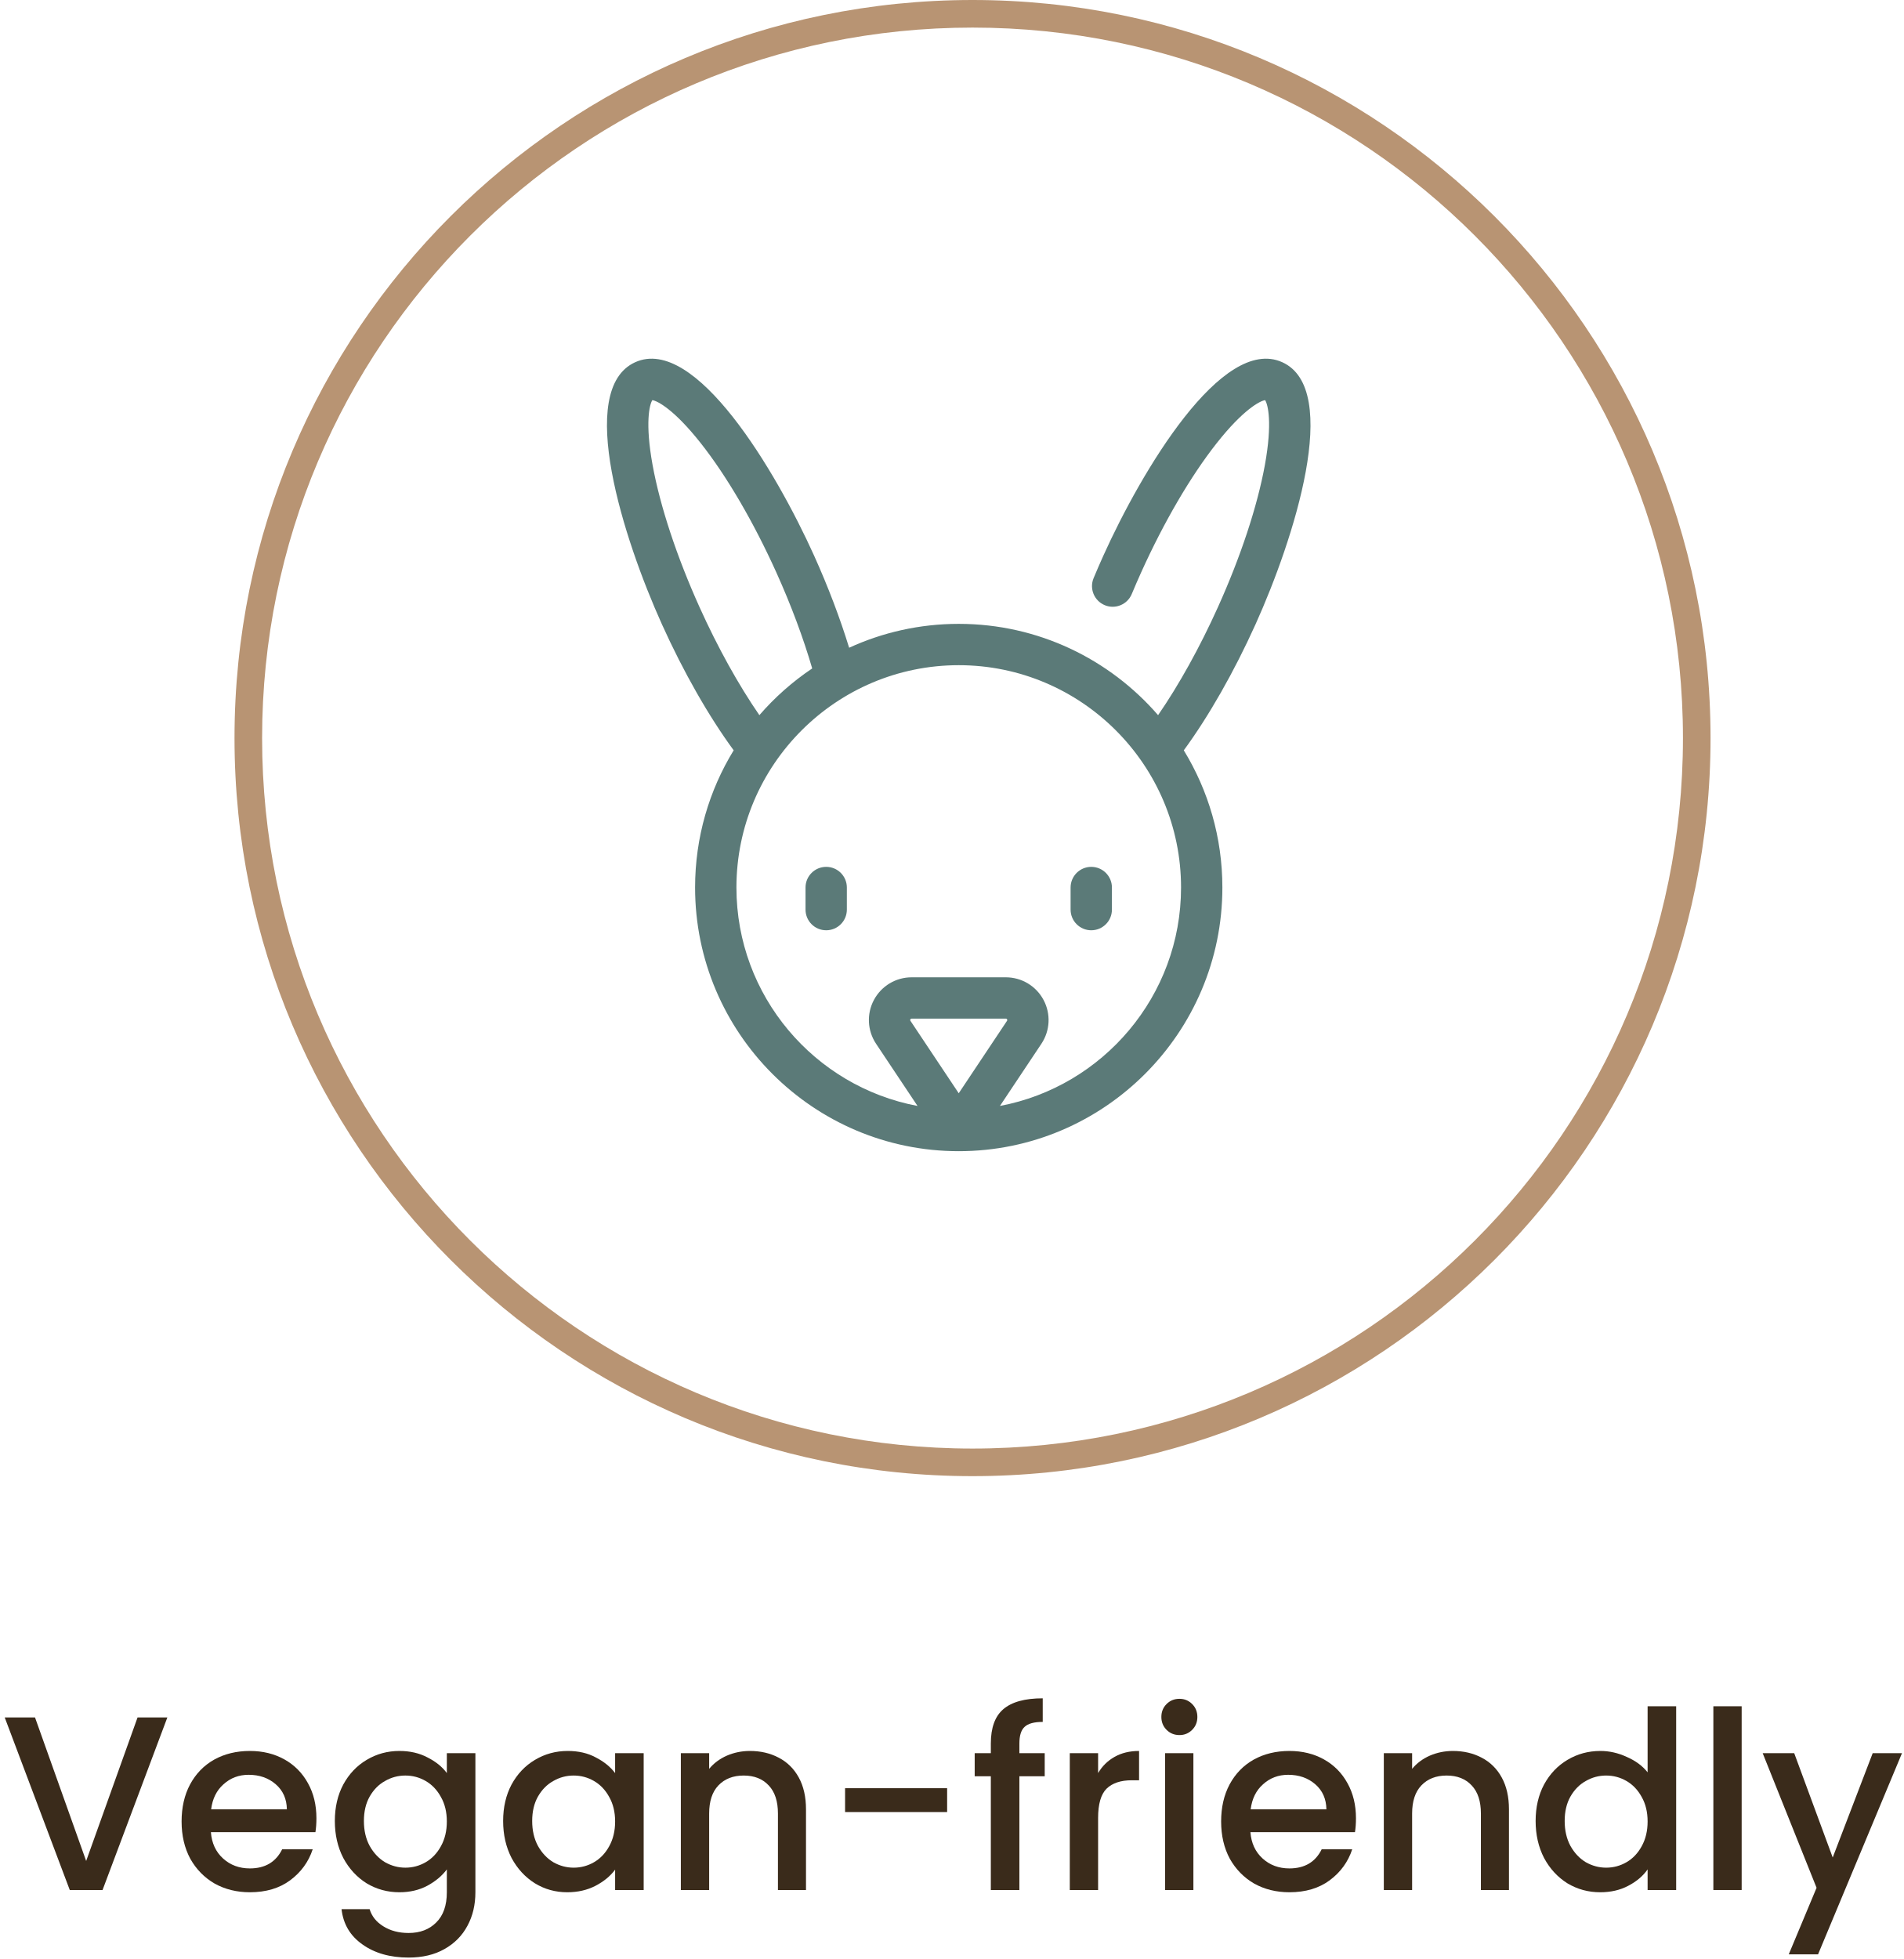
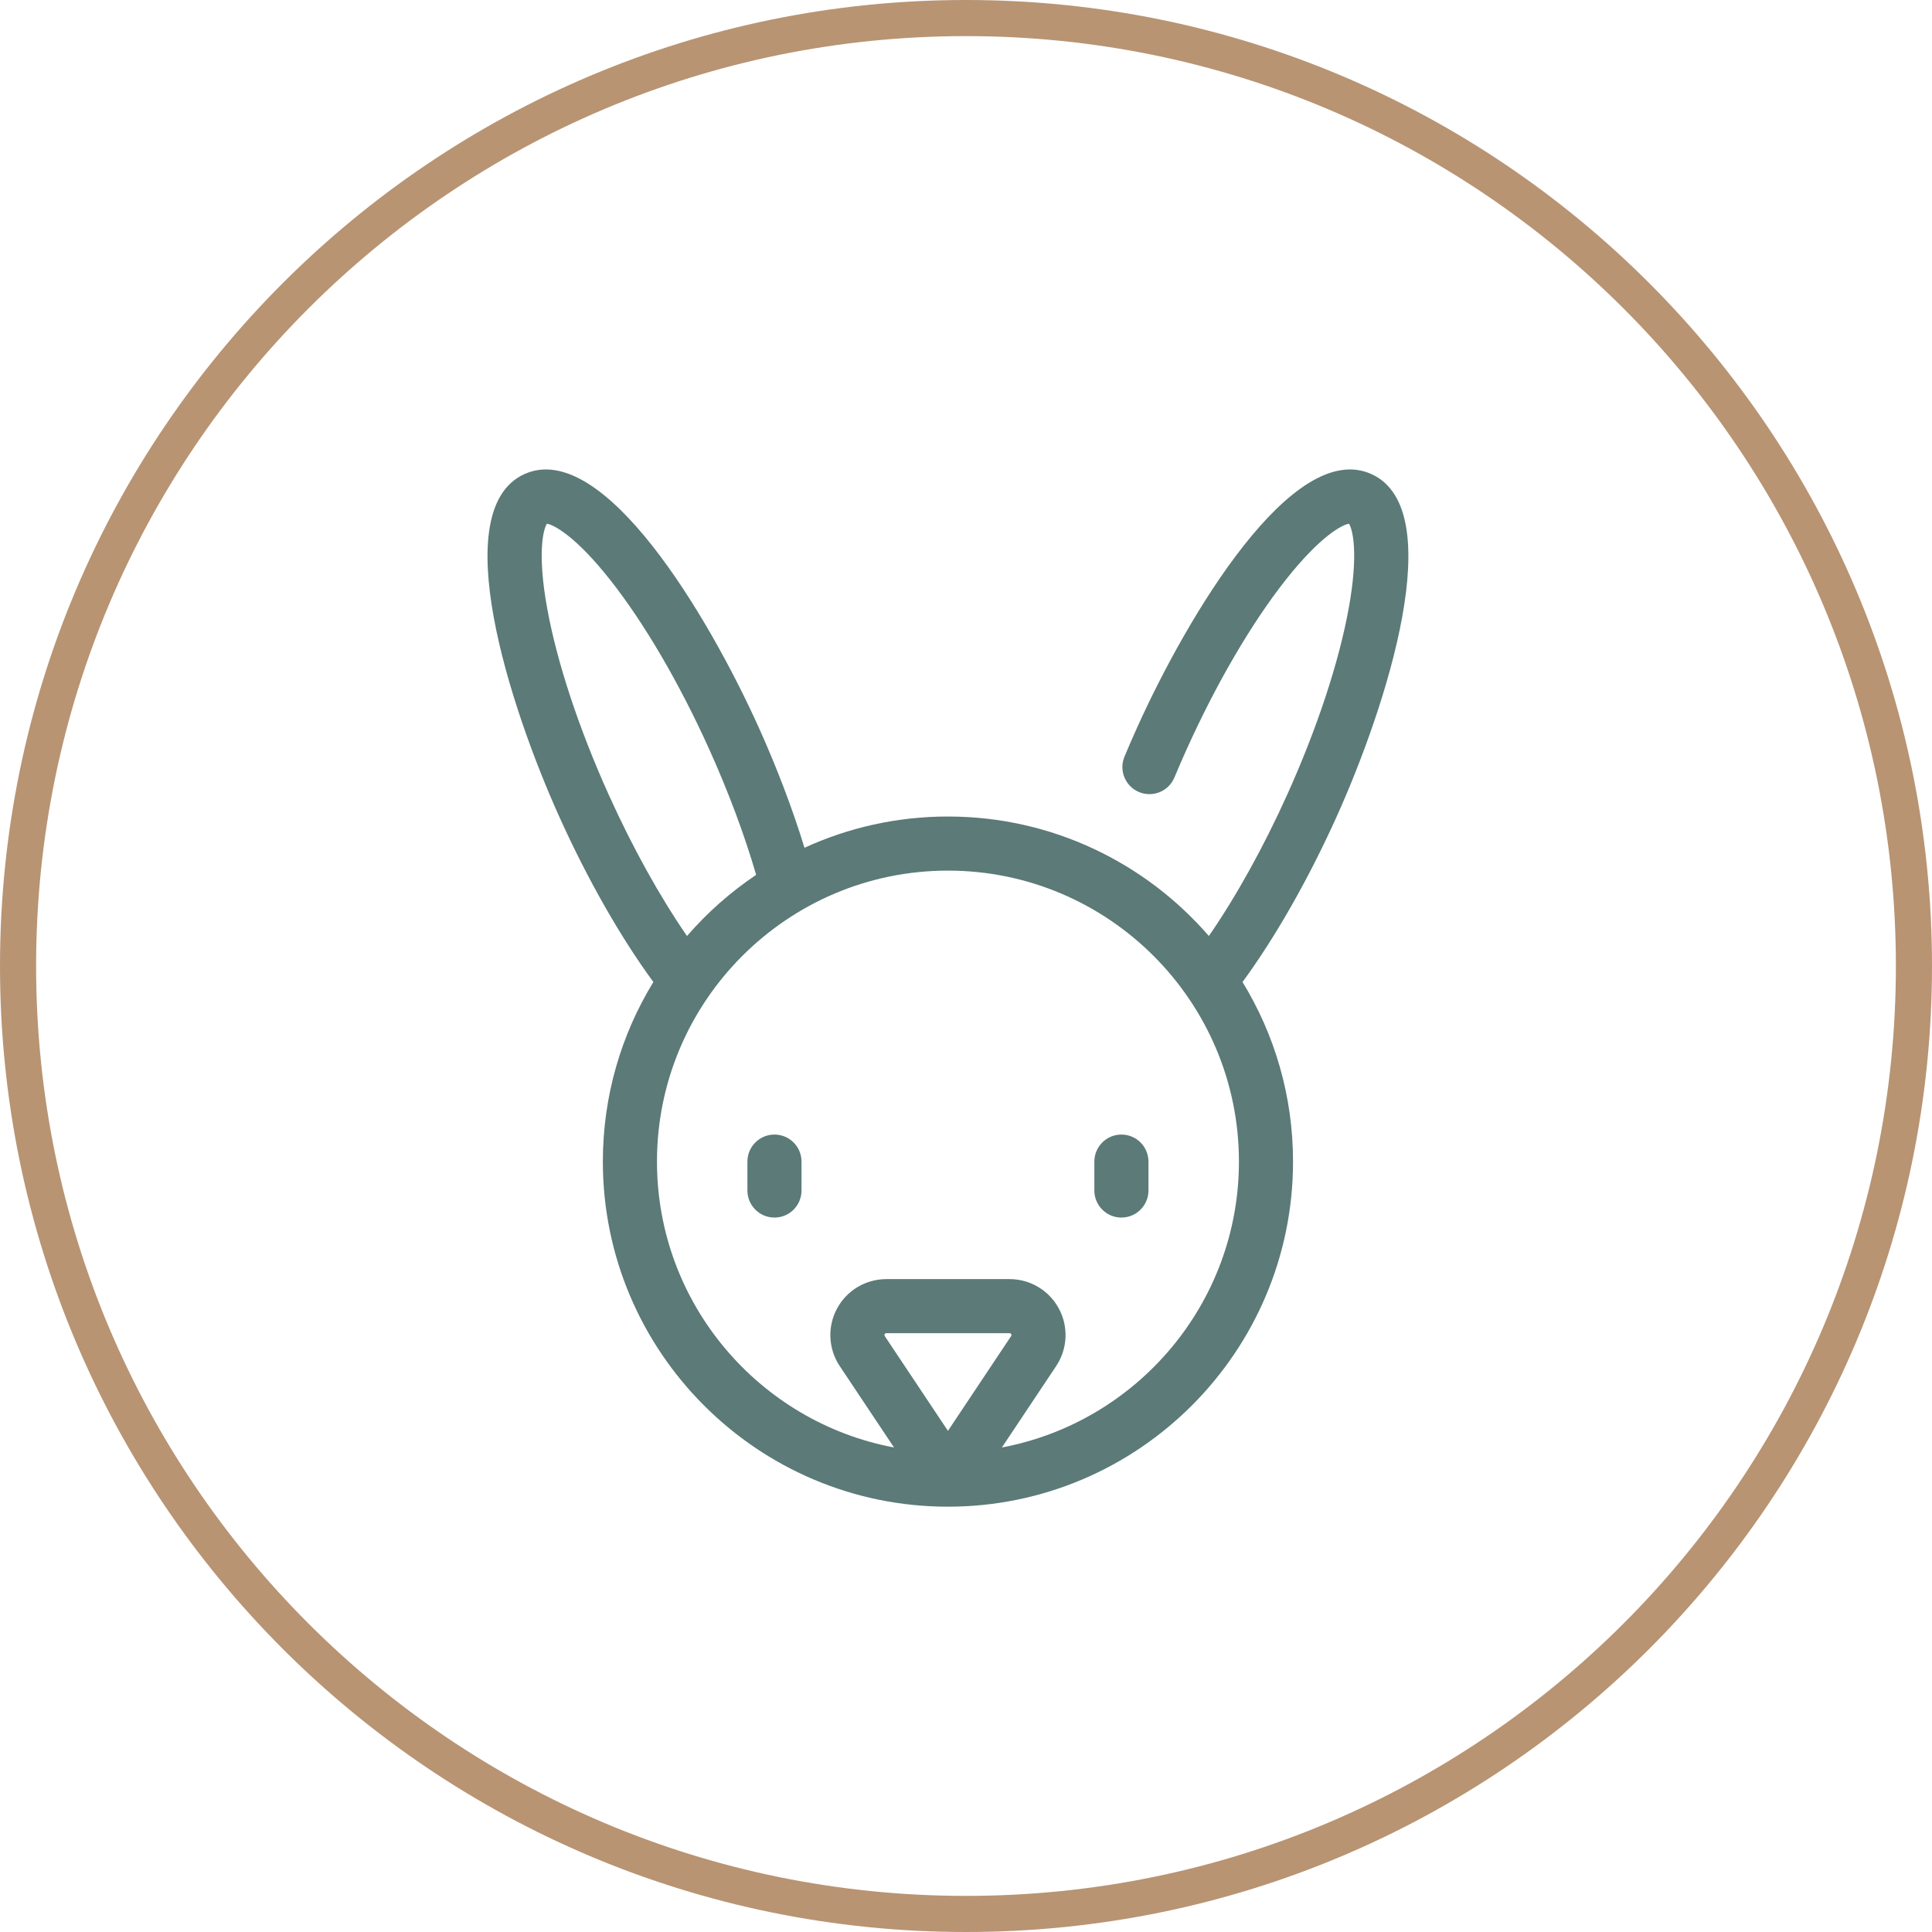
- <svg xmlns="http://www.w3.org/2000/svg" width="138" height="142" viewBox="0 0 138 142" fill="none">
-   <path d="M12.132 124.49L7.434 137H5.058L0.342 124.49H2.538L6.246 134.894L9.972 124.49H12.132Z" fill="#3A2B1B" />
-   <path d="M22.938 131.798C22.938 132.17 22.914 132.506 22.866 132.806H15.288C15.348 133.598 15.642 134.234 16.17 134.714C16.698 135.194 17.346 135.434 18.114 135.434C19.218 135.434 19.998 134.972 20.454 134.048H22.668C22.368 134.96 21.822 135.71 21.03 136.298C20.25 136.874 19.278 137.162 18.114 137.162C17.166 137.162 16.314 136.952 15.558 136.532C14.814 136.1 14.226 135.5 13.794 134.732C13.374 133.952 13.164 133.052 13.164 132.032C13.164 131.012 13.368 130.118 13.776 129.35C14.196 128.57 14.778 127.97 15.522 127.55C16.278 127.13 17.142 126.92 18.114 126.92C19.05 126.92 19.884 127.124 20.616 127.532C21.348 127.94 21.918 128.516 22.326 129.26C22.734 129.992 22.938 130.838 22.938 131.798ZM20.796 131.15C20.784 130.394 20.514 129.788 19.986 129.332C19.458 128.876 18.804 128.648 18.024 128.648C17.316 128.648 16.71 128.876 16.206 129.332C15.702 129.776 15.402 130.382 15.306 131.15H20.796Z" fill="#3A2B1B" />
-   <path d="M28.953 126.92C29.721 126.92 30.399 127.076 30.988 127.388C31.587 127.688 32.056 128.066 32.392 128.522V127.082H34.462V137.162C34.462 138.074 34.27 138.884 33.886 139.592C33.502 140.312 32.944 140.876 32.212 141.284C31.491 141.692 30.628 141.896 29.619 141.896C28.276 141.896 27.16 141.578 26.271 140.942C25.384 140.318 24.88 139.466 24.759 138.386H26.794C26.95 138.902 27.279 139.316 27.784 139.628C28.299 139.952 28.912 140.114 29.619 140.114C30.448 140.114 31.113 139.862 31.617 139.358C32.133 138.854 32.392 138.122 32.392 137.162V135.506C32.044 135.974 31.57 136.37 30.97 136.694C30.381 137.006 29.709 137.162 28.953 137.162C28.09 137.162 27.297 136.946 26.578 136.514C25.869 136.07 25.305 135.458 24.886 134.678C24.477 133.886 24.273 132.992 24.273 131.996C24.273 131 24.477 130.118 24.886 129.35C25.305 128.582 25.869 127.988 26.578 127.568C27.297 127.136 28.09 126.92 28.953 126.92ZM32.392 132.032C32.392 131.348 32.248 130.754 31.959 130.25C31.683 129.746 31.317 129.362 30.861 129.098C30.405 128.834 29.913 128.702 29.386 128.702C28.858 128.702 28.366 128.834 27.91 129.098C27.453 129.35 27.081 129.728 26.794 130.232C26.517 130.724 26.38 131.312 26.38 131.996C26.38 132.68 26.517 133.28 26.794 133.796C27.081 134.312 27.453 134.708 27.91 134.984C28.378 135.248 28.869 135.38 29.386 135.38C29.913 135.38 30.405 135.248 30.861 134.984C31.317 134.72 31.683 134.336 31.959 133.832C32.248 133.316 32.392 132.716 32.392 132.032Z" fill="#3A2B1B" />
-   <path d="M36.473 131.996C36.473 131 36.677 130.118 37.085 129.35C37.505 128.582 38.069 127.988 38.777 127.568C39.497 127.136 40.289 126.92 41.153 126.92C41.933 126.92 42.611 127.076 43.187 127.388C43.775 127.688 44.243 128.066 44.591 128.522V127.082H46.661V137H44.591V135.524C44.243 135.992 43.769 136.382 43.169 136.694C42.569 137.006 41.885 137.162 41.117 137.162C40.265 137.162 39.485 136.946 38.777 136.514C38.069 136.07 37.505 135.458 37.085 134.678C36.677 133.886 36.473 132.992 36.473 131.996ZM44.591 132.032C44.591 131.348 44.447 130.754 44.159 130.25C43.883 129.746 43.517 129.362 43.061 129.098C42.605 128.834 42.113 128.702 41.585 128.702C41.057 128.702 40.565 128.834 40.109 129.098C39.653 129.35 39.281 129.728 38.993 130.232C38.717 130.724 38.579 131.312 38.579 131.996C38.579 132.68 38.717 133.28 38.993 133.796C39.281 134.312 39.653 134.708 40.109 134.984C40.577 135.248 41.069 135.38 41.585 135.38C42.113 135.38 42.605 135.248 43.061 134.984C43.517 134.72 43.883 134.336 44.159 133.832C44.447 133.316 44.591 132.716 44.591 132.032Z" fill="#3A2B1B" />
-   <path d="M54.36 126.92C55.14 126.92 55.836 127.082 56.448 127.406C57.072 127.73 57.558 128.21 57.906 128.846C58.254 129.482 58.428 130.25 58.428 131.15V137H56.394V131.456C56.394 130.568 56.172 129.89 55.728 129.422C55.284 128.942 54.678 128.702 53.91 128.702C53.142 128.702 52.53 128.942 52.074 129.422C51.63 129.89 51.408 130.568 51.408 131.456V137H49.356V127.082H51.408V128.216C51.744 127.808 52.17 127.49 52.686 127.262C53.214 127.034 53.772 126.92 54.36 126.92Z" fill="#3A2B1B" />
-   <path d="M68.659 129.62V131.348H61.261V129.62H68.659Z" fill="#3A2B1B" />
-   <path d="M75.733 128.756H73.897V137H71.827V128.756H70.657V127.082H71.827V126.38C71.827 125.24 72.127 124.412 72.727 123.896C73.339 123.368 74.293 123.104 75.589 123.104V124.814C74.965 124.814 74.527 124.934 74.275 125.174C74.023 125.402 73.897 125.804 73.897 126.38V127.082H75.733V128.756Z" fill="#3A2B1B" />
-   <path d="M79.603 128.522C79.903 128.018 80.299 127.628 80.791 127.352C81.295 127.064 81.889 126.92 82.573 126.92V129.044H82.051C81.247 129.044 80.635 129.248 80.215 129.656C79.807 130.064 79.603 130.772 79.603 131.78V137H77.551V127.082H79.603V128.522Z" fill="#3A2B1B" />
-   <path d="M85.503 125.768C85.131 125.768 84.819 125.642 84.567 125.39C84.315 125.138 84.189 124.826 84.189 124.454C84.189 124.082 84.315 123.77 84.567 123.518C84.819 123.266 85.131 123.14 85.503 123.14C85.863 123.14 86.169 123.266 86.421 123.518C86.673 123.77 86.799 124.082 86.799 124.454C86.799 124.826 86.673 125.138 86.421 125.39C86.169 125.642 85.863 125.768 85.503 125.768ZM86.511 127.082V137H84.459V127.082H86.511Z" fill="#3A2B1B" />
-   <path d="M98.296 131.798C98.296 132.17 98.272 132.506 98.224 132.806H90.645C90.706 133.598 90.999 134.234 91.528 134.714C92.055 135.194 92.704 135.434 93.472 135.434C94.576 135.434 95.356 134.972 95.811 134.048H98.025C97.725 134.96 97.18 135.71 96.388 136.298C95.608 136.874 94.635 137.162 93.472 137.162C92.523 137.162 91.671 136.952 90.915 136.532C90.171 136.1 89.584 135.5 89.151 134.732C88.731 133.952 88.522 133.052 88.522 132.032C88.522 131.012 88.725 130.118 89.133 129.35C89.553 128.57 90.135 127.97 90.879 127.55C91.635 127.13 92.499 126.92 93.472 126.92C94.407 126.92 95.242 127.124 95.974 127.532C96.706 127.94 97.275 128.516 97.683 129.26C98.091 129.992 98.296 130.838 98.296 131.798ZM96.153 131.15C96.141 130.394 95.871 129.788 95.344 129.332C94.816 128.876 94.162 128.648 93.382 128.648C92.674 128.648 92.067 128.876 91.564 129.332C91.059 129.776 90.76 130.382 90.663 131.15H96.153Z" fill="#3A2B1B" />
-   <path d="M105.319 126.92C106.099 126.92 106.795 127.082 107.407 127.406C108.031 127.73 108.517 128.21 108.865 128.846C109.213 129.482 109.387 130.25 109.387 131.15V137H107.353V131.456C107.353 130.568 107.131 129.89 106.687 129.422C106.243 128.942 105.637 128.702 104.869 128.702C104.101 128.702 103.489 128.942 103.033 129.422C102.589 129.89 102.367 130.568 102.367 131.456V137H100.315V127.082H102.367V128.216C102.703 127.808 103.129 127.49 103.645 127.262C104.173 127.034 104.731 126.92 105.319 126.92Z" fill="#3A2B1B" />
-   <path d="M111.32 131.996C111.32 131 111.524 130.118 111.932 129.35C112.352 128.582 112.916 127.988 113.624 127.568C114.344 127.136 115.142 126.92 116.018 126.92C116.666 126.92 117.302 127.064 117.926 127.352C118.562 127.628 119.066 128 119.438 128.468V123.68H121.508V137H119.438V135.506C119.102 135.986 118.634 136.382 118.034 136.694C117.446 137.006 116.768 137.162 116 137.162C115.136 137.162 114.344 136.946 113.624 136.514C112.916 136.07 112.352 135.458 111.932 134.678C111.524 133.886 111.32 132.992 111.32 131.996ZM119.438 132.032C119.438 131.348 119.294 130.754 119.006 130.25C118.73 129.746 118.364 129.362 117.908 129.098C117.452 128.834 116.96 128.702 116.432 128.702C115.904 128.702 115.412 128.834 114.956 129.098C114.5 129.35 114.128 129.728 113.84 130.232C113.564 130.724 113.426 131.312 113.426 131.996C113.426 132.68 113.564 133.28 113.84 133.796C114.128 134.312 114.5 134.708 114.956 134.984C115.424 135.248 115.916 135.38 116.432 135.38C116.96 135.38 117.452 135.248 117.908 134.984C118.364 134.72 118.73 134.336 119.006 133.832C119.294 133.316 119.438 132.716 119.438 132.032Z" fill="#3A2B1B" />
-   <path d="M126.256 123.68V137H124.204V123.68H126.256Z" fill="#3A2B1B" />
-   <path d="M137.878 127.082L131.794 141.662H129.67L131.686 136.838L127.78 127.082H130.066L132.856 134.642L135.754 127.082H137.878Z" fill="#3A2B1B" />
-   <path fill-rule="evenodd" clip-rule="evenodd" d="M70.5 105C98.943 105 122 81.943 122 53.5C122 25.057 98.943 2 70.5 2C42.057 2 19 25.057 19 53.5C19 81.943 42.057 105 70.5 105ZM70.5 107C100.047 107 124 83.047 124 53.5C124 23.953 100.047 0 70.5 0C40.953 0 17 23.953 17 53.5C17 83.047 40.953 107 70.5 107Z" fill="#B89473" />
-   <path d="M92.951 26.255C88.597 24.29 82.753 34.142 79.986 40.273C79.743 40.812 79.504 41.361 79.277 41.906C78.958 42.67 79.319 43.547 80.082 43.866C80.845 44.185 81.723 43.825 82.042 43.061C82.258 42.542 82.486 42.019 82.717 41.505C84.371 37.84 86.318 34.509 88.199 32.125C90.129 29.679 91.342 29.058 91.71 29.005C91.914 29.316 92.251 30.637 91.694 33.702C91.15 36.69 89.94 40.353 88.286 44.018C86.972 46.93 85.462 49.649 83.951 51.839C80.444 47.788 75.266 45.221 69.5 45.221C66.667 45.221 63.976 45.841 61.555 46.952C60.895 44.803 60.029 42.523 59.014 40.273C56.247 34.142 50.404 24.29 46.049 26.255C41.695 28.22 45.216 39.12 47.983 45.251C49.541 48.703 51.371 51.913 53.185 54.387C51.411 57.286 50.388 60.692 50.388 64.333C50.388 74.871 58.961 83.445 69.5 83.445C80.038 83.445 88.612 74.871 88.612 64.333C88.612 60.692 87.588 57.287 85.815 54.388C87.628 51.914 89.46 48.7 91.017 45.251C93.784 39.12 97.305 28.22 92.951 26.255V26.255ZM50.714 44.018C49.06 40.353 47.85 36.689 47.306 33.702C46.749 30.637 47.086 29.316 47.29 29.005C47.658 29.057 48.871 29.679 50.801 32.125C52.682 34.509 54.629 37.84 56.283 41.505C57.347 43.863 58.236 46.248 58.878 48.452C57.455 49.407 56.167 50.547 55.048 51.839C53.538 49.649 52.029 46.932 50.714 44.018ZM66.001 73.997C65.987 73.975 65.967 73.946 65.996 73.891C66.025 73.837 66.061 73.837 66.087 73.837H72.913C72.939 73.837 72.975 73.837 73.004 73.891C73.033 73.946 73.013 73.975 72.999 73.997L69.5 79.246L66.001 73.997ZM72.487 80.166L75.492 75.659C76.127 74.706 76.186 73.487 75.646 72.478C75.106 71.468 74.058 70.841 72.913 70.841H66.087C64.942 70.841 63.895 71.468 63.354 72.478C62.814 73.487 62.873 74.706 63.508 75.659L66.513 80.166C59.05 78.761 53.385 72.198 53.385 64.333C53.385 55.446 60.614 48.217 69.5 48.217C78.386 48.217 85.616 55.446 85.616 64.333C85.616 72.198 79.951 78.761 72.487 80.166Z" fill="#5B7A78" />
-   <path d="M59.892 62.835C59.065 62.835 58.394 63.505 58.394 64.333V65.934C58.394 66.761 59.065 67.432 59.892 67.432C60.72 67.432 61.39 66.761 61.39 65.934V64.333C61.39 63.505 60.72 62.835 59.892 62.835Z" fill="#5B7A78" />
-   <path d="M79.107 62.835C78.28 62.835 77.609 63.505 77.609 64.333V65.934C77.609 66.761 78.28 67.432 79.107 67.432C79.934 67.432 80.605 66.761 80.605 65.934V64.333C80.605 63.505 79.934 62.835 79.107 62.835Z" fill="#5B7A78" />
+ <svg xmlns="http://www.w3.org/2000/svg" width="107" height="107" viewBox="0 0 107 107" fill="none">
+   <path fill-rule="evenodd" clip-rule="evenodd" d="M53.5 105C81.943 105 105 81.943 105 53.5C105 25.057 81.943 2 53.5 2C25.057 2 2 25.057 2 53.5C2 81.943 25.057 105 53.5 105ZM53.5 107C83.047 107 107 83.047 107 53.5C107 23.953 83.047 0 53.5 0C23.953 0 0 23.953 0 53.5C0 83.047 23.953 107 53.5 107Z" fill="#B89473" />
+   <path d="M75.951 26.255C71.597 24.29 65.753 34.142 62.986 40.273C62.743 40.812 62.504 41.361 62.277 41.906C61.958 42.67 62.319 43.547 63.082 43.866C63.845 44.185 64.723 43.825 65.042 43.061C65.258 42.542 65.486 42.019 65.717 41.505C67.371 37.84 69.318 34.509 71.199 32.125C73.129 29.679 74.342 29.058 74.71 29.005C74.914 29.316 75.251 30.637 74.694 33.702C74.15 36.69 72.94 40.353 71.286 44.018C69.972 46.93 68.462 49.649 66.951 51.839C63.444 47.788 58.266 45.221 52.5 45.221C49.667 45.221 46.976 45.841 44.555 46.952C43.895 44.803 43.029 42.523 42.014 40.273C39.247 34.142 33.404 24.29 29.049 26.255C24.695 28.22 28.216 39.12 30.983 45.251C32.541 48.703 34.371 51.913 36.185 54.387C34.411 57.286 33.388 60.692 33.388 64.333C33.388 74.871 41.961 83.445 52.5 83.445C63.038 83.445 71.612 74.871 71.612 64.333C71.612 60.692 70.588 57.287 68.815 54.388C70.628 51.914 72.46 48.7 74.017 45.251C76.784 39.12 80.305 28.22 75.951 26.255V26.255ZM33.714 44.018C32.06 40.353 30.85 36.689 30.306 33.702C29.749 30.637 30.086 29.316 30.29 29.005C30.658 29.057 31.872 29.679 33.801 32.125C35.682 34.509 37.629 37.84 39.283 41.505C40.347 43.863 41.236 46.248 41.878 48.452C40.455 49.407 39.167 50.547 38.048 51.839C36.538 49.649 35.029 46.932 33.714 44.018ZM49.001 73.997C48.987 73.975 48.967 73.946 48.996 73.891C49.025 73.837 49.061 73.837 49.087 73.837H55.913C55.939 73.837 55.975 73.837 56.004 73.891C56.033 73.946 56.013 73.975 55.999 73.997L52.5 79.246L49.001 73.997ZM55.487 80.166L58.492 75.659C59.127 74.706 59.186 73.487 58.646 72.478C58.105 71.468 57.058 70.841 55.913 70.841H49.087C47.942 70.841 46.895 71.468 46.354 72.478C45.814 73.487 45.873 74.706 46.508 75.659L49.513 80.166C42.05 78.761 36.385 72.198 36.385 64.333C36.385 55.446 43.614 48.217 52.5 48.217C61.386 48.217 68.616 55.446 68.616 64.333C68.616 72.198 62.951 78.761 55.487 80.166Z" fill="#5B7A78" />
+   <path d="M42.892 62.835C42.065 62.835 41.394 63.505 41.394 64.333V65.934C41.394 66.761 42.065 67.432 42.892 67.432C43.72 67.432 44.39 66.761 44.39 65.934V64.333C44.39 63.505 43.72 62.835 42.892 62.835Z" fill="#5B7A78" />
+   <path d="M62.107 62.835C61.28 62.835 60.609 63.505 60.609 64.333V65.934C60.609 66.761 61.28 67.432 62.107 67.432C62.934 67.432 63.605 66.761 63.605 65.934V64.333C63.605 63.505 62.934 62.835 62.107 62.835Z" fill="#5B7A78" />
</svg>
